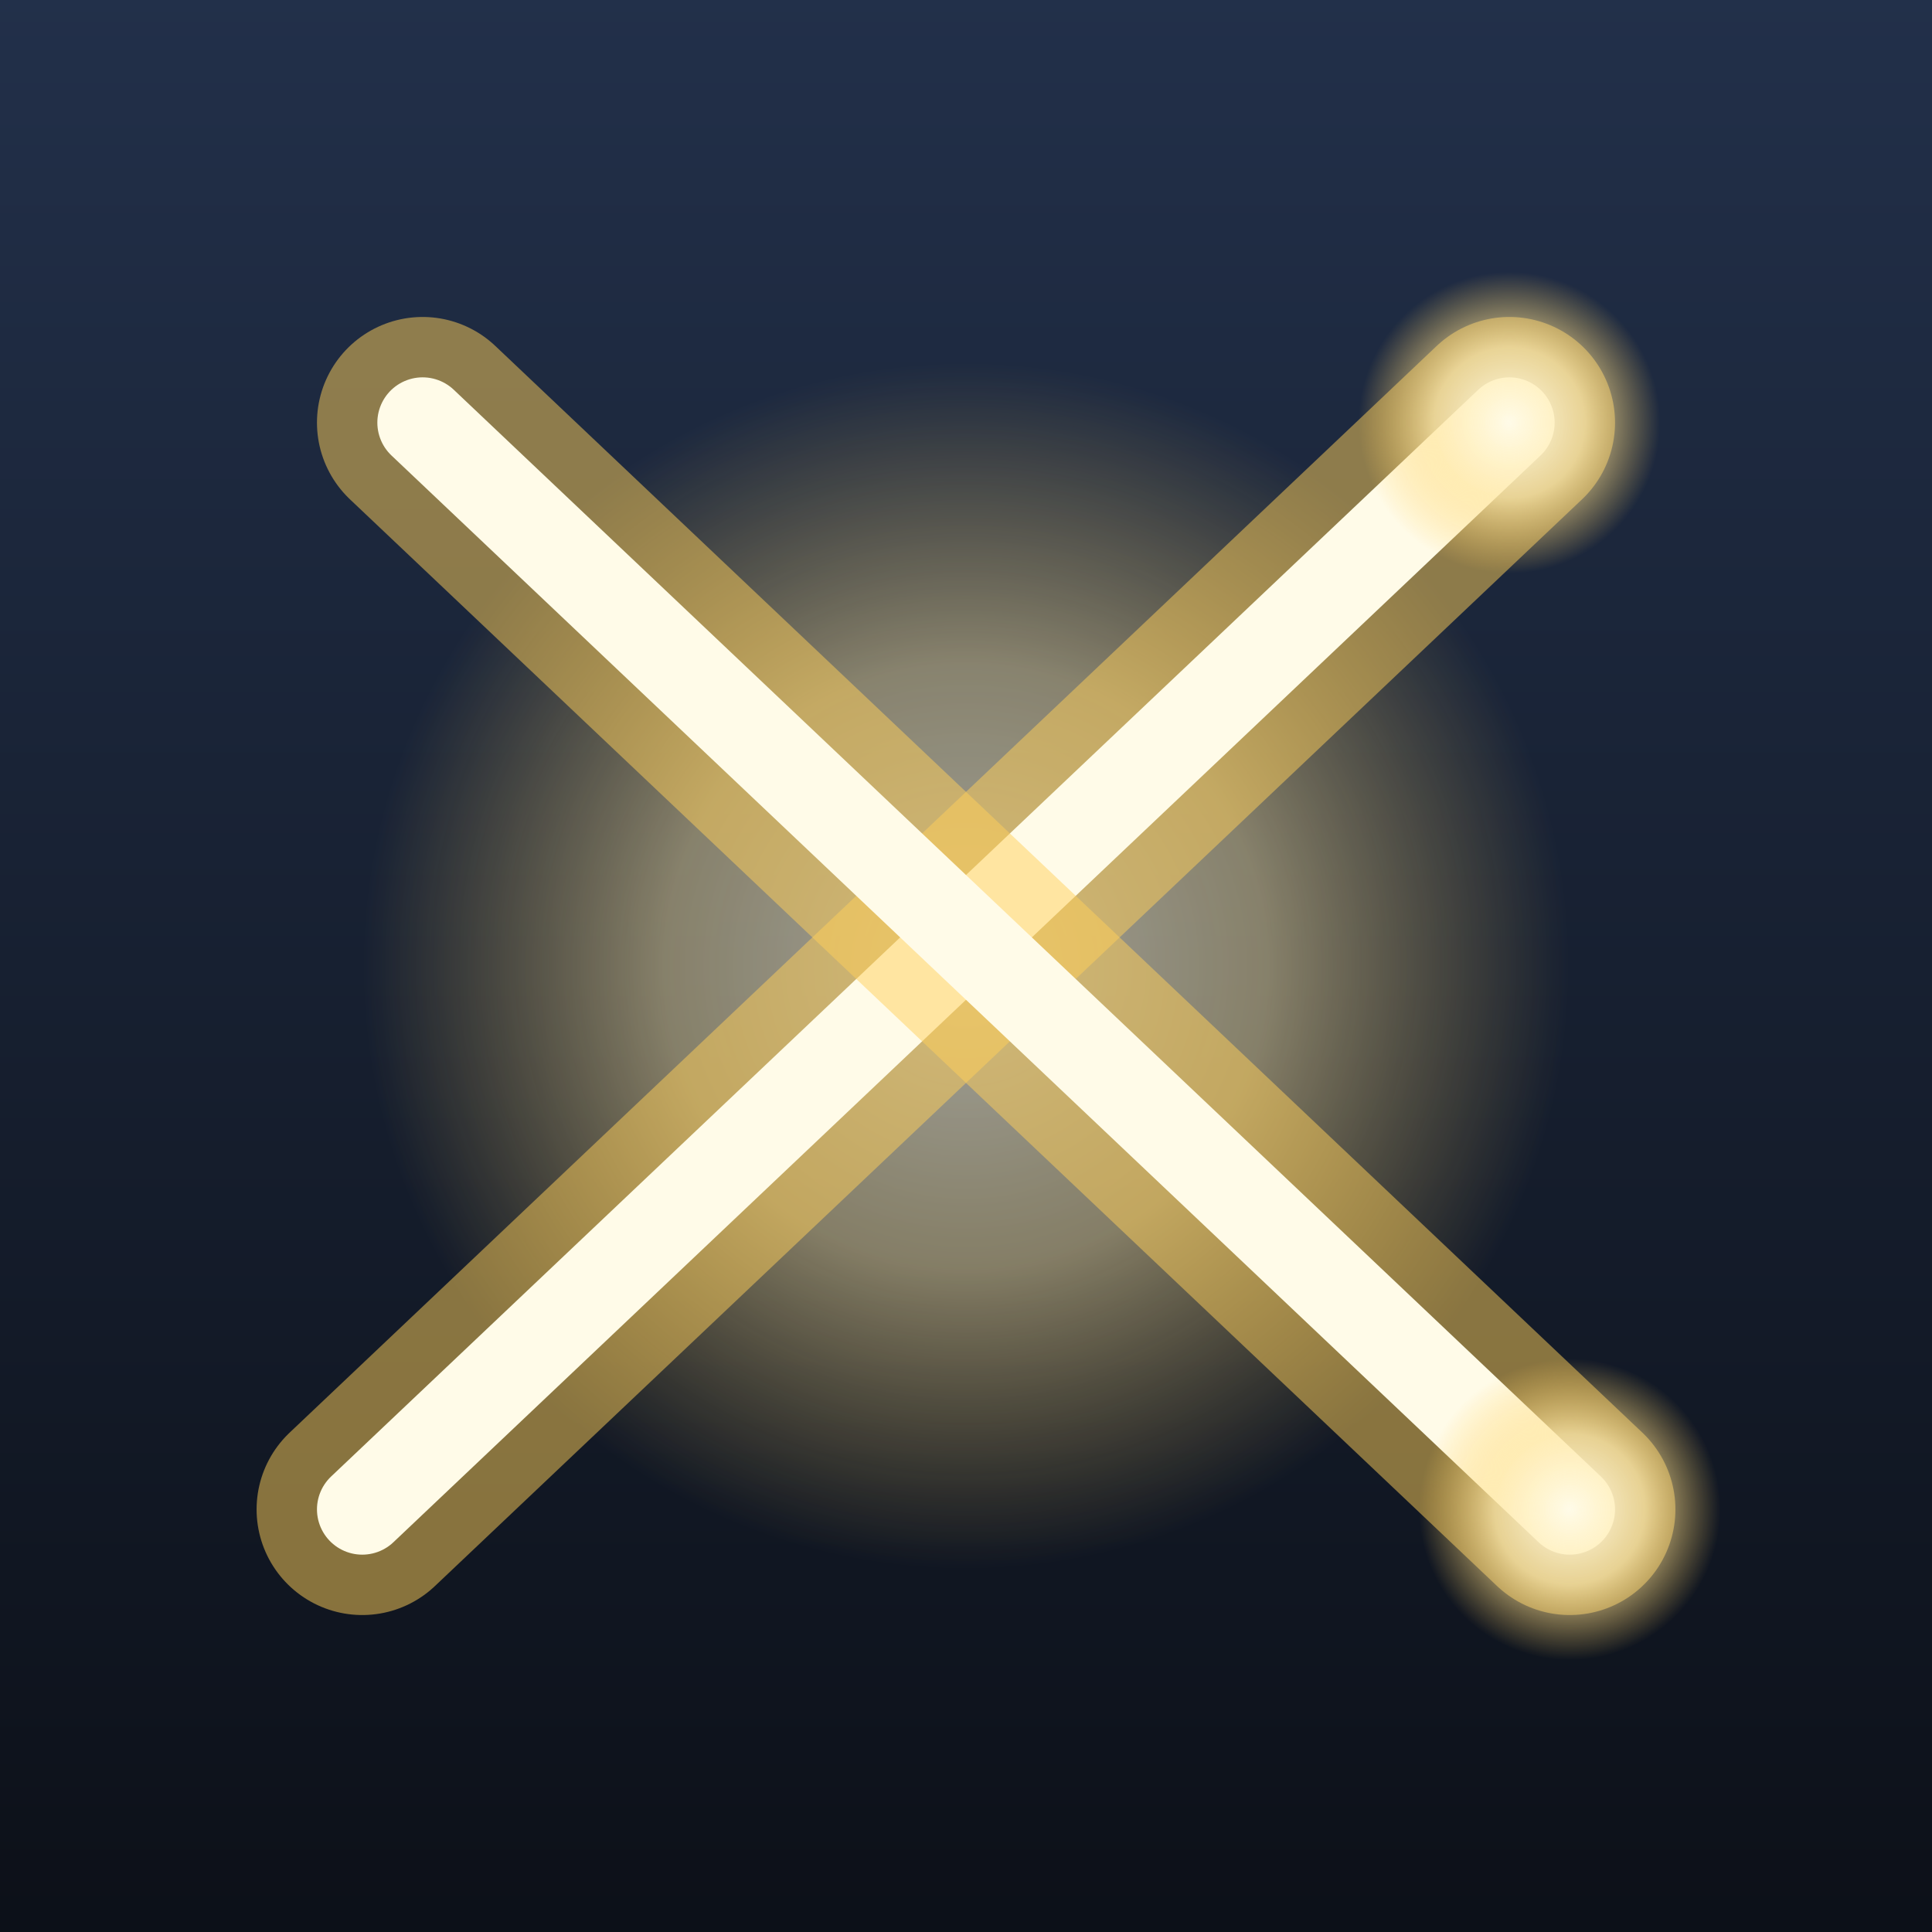
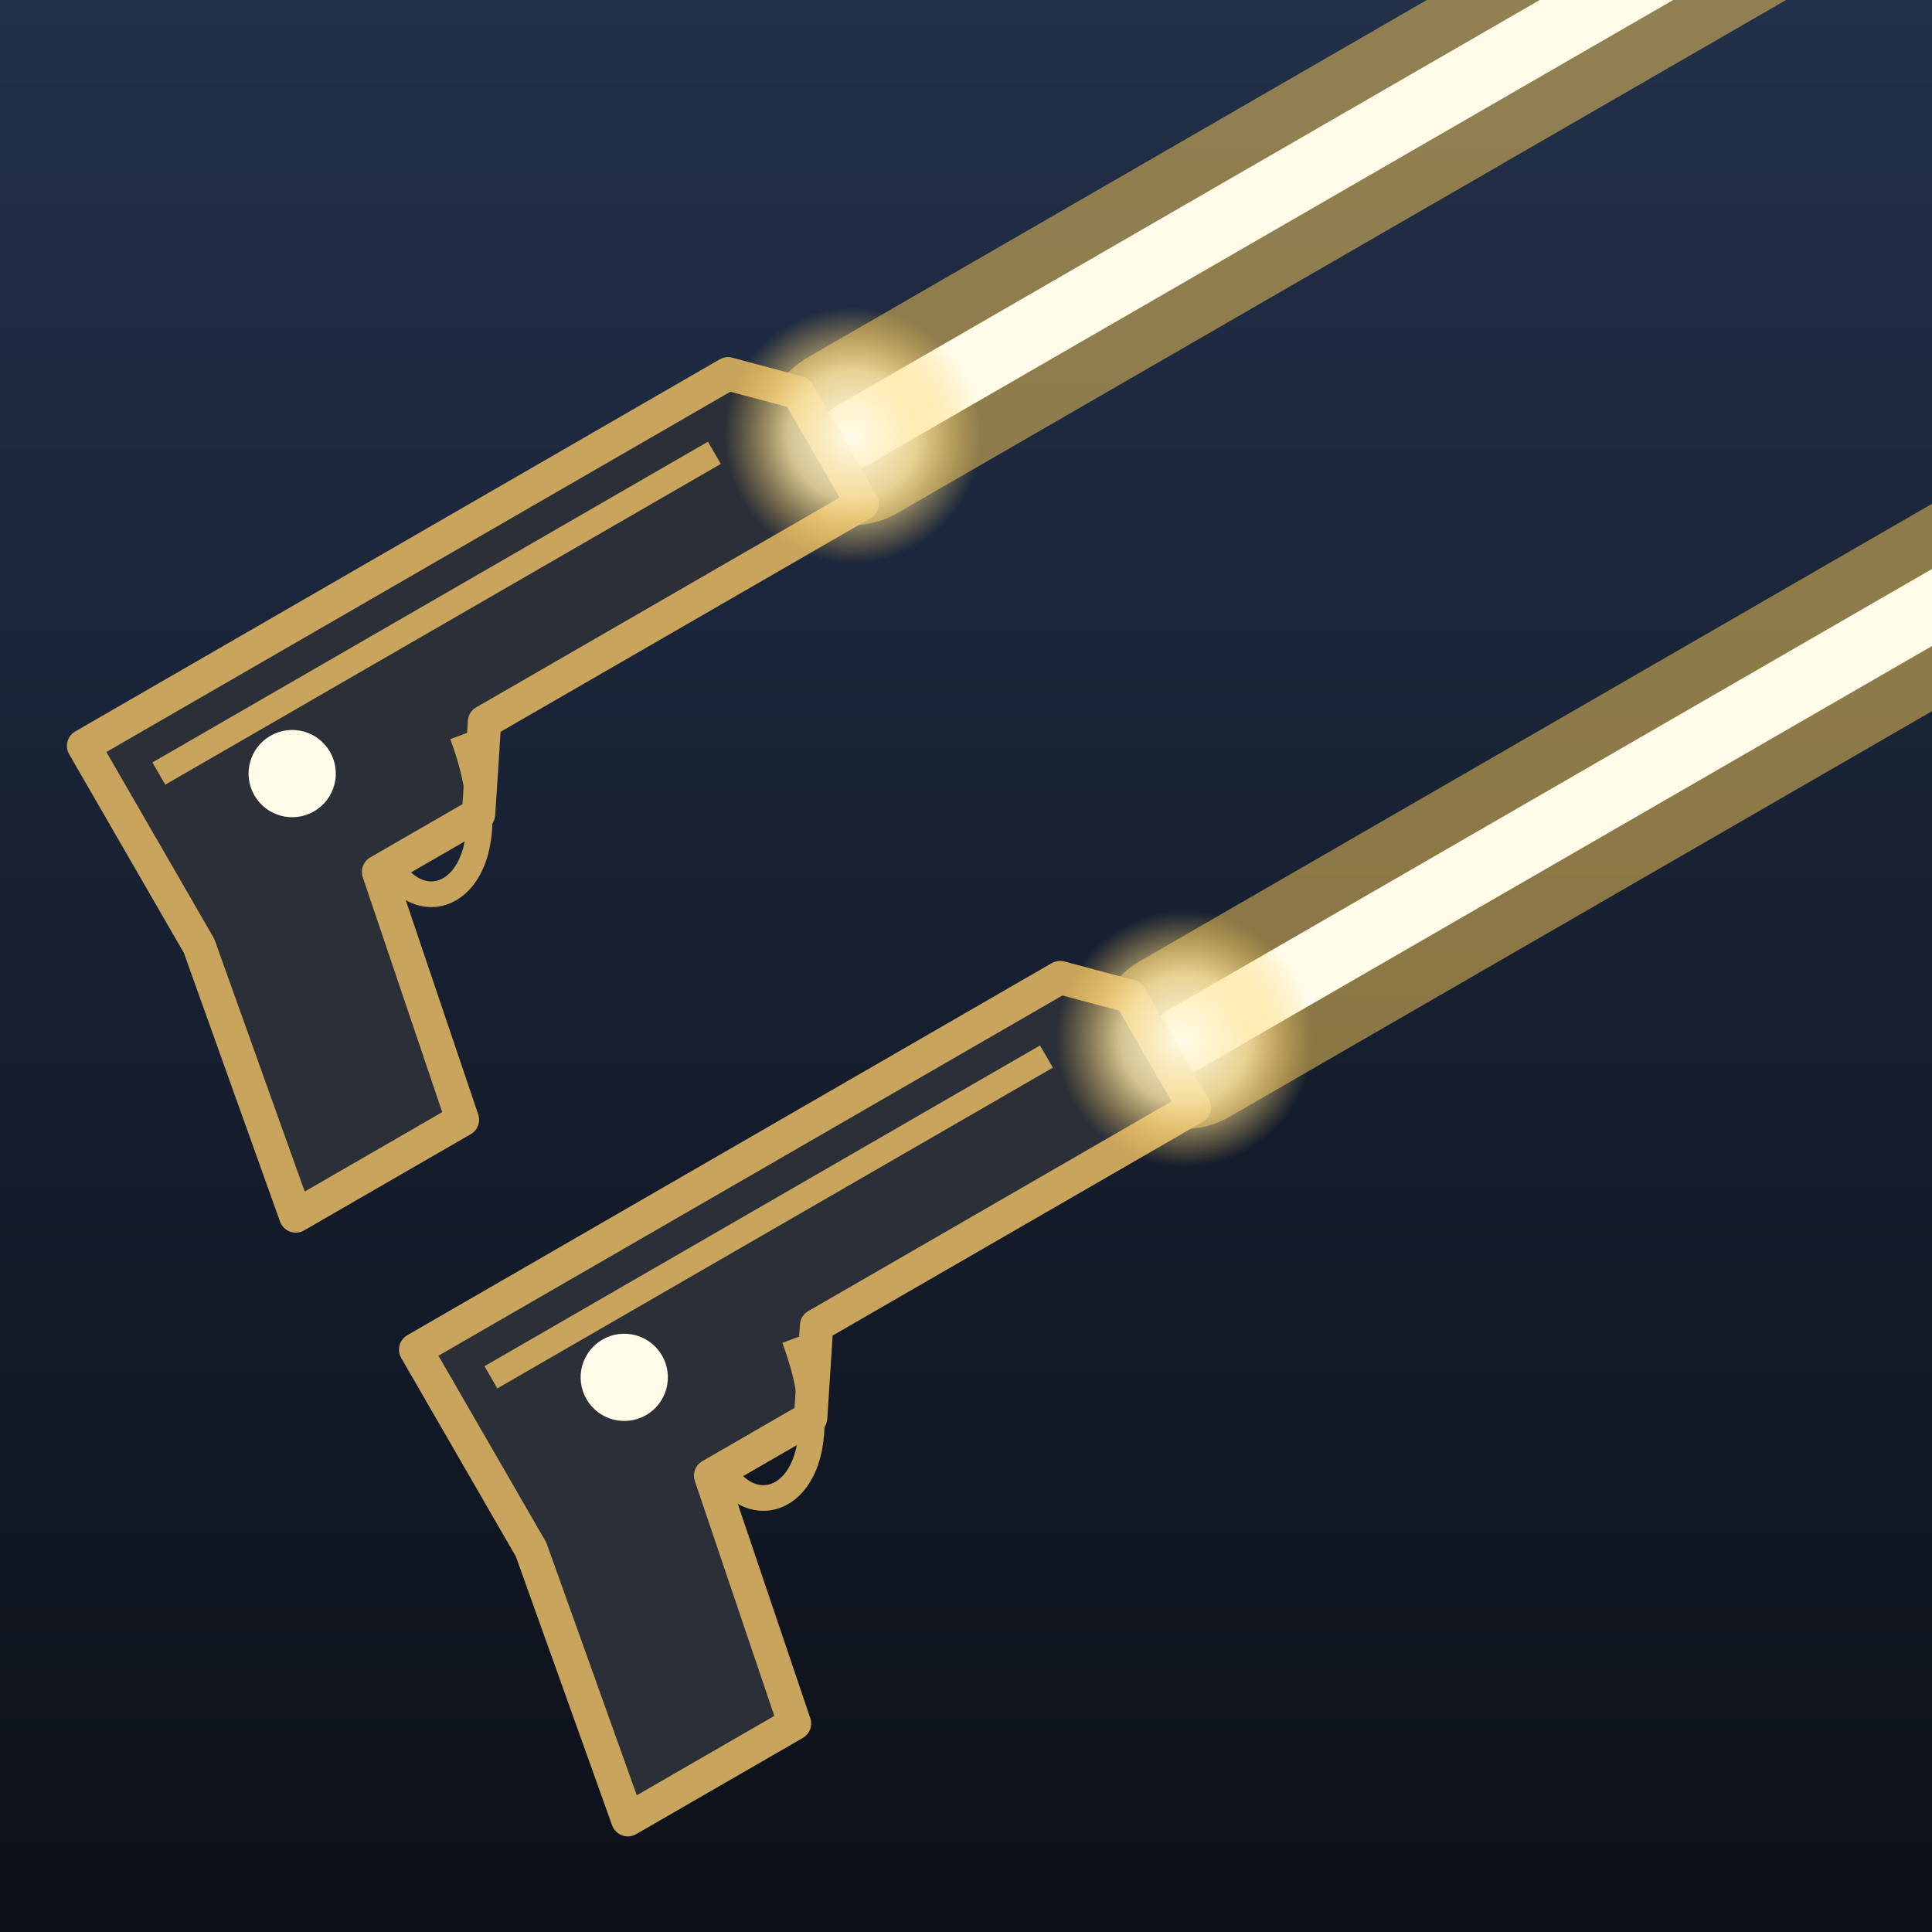
<svg xmlns="http://www.w3.org/2000/svg" width="128" height="128" viewBox="0 0 64 64">
  <defs>
    <linearGradient id="bg" x1="0" y1="0" x2="0" y2="1">
      <stop offset="0" stop-color="#22304a" />
      <stop offset="1" stop-color="#0c1018" />
    </linearGradient>
    <radialGradient id="glow">
      <stop offset="0" stop-color="#fffbe8" />
      <stop offset="0.5" stop-color="#ffe9a8" stop-opacity="0.8" />
      <stop offset="1" stop-color="#ffcf5a" stop-opacity="0" />
    </radialGradient>
+     <g id="gun">
+       <path d="M 27 -1.5 L 80 -1.5" stroke="#ffcf5a" stroke-width="7" stroke-linecap="round" opacity="0.5" />
+       <path d="M 27 -1.5 L 80 -1.5" stroke="#fffbe8" stroke-width="2.6" stroke-linecap="round" />
+       <path d="M -5 -6 L 24 -6 L 26 -4 L 26 1 L 9 1 L 7 4 L 2.5 4 L 0.5 14 L -7 14 L -5 3 Z" fill="#2b2f38" stroke="#c9a45c" stroke-width="1.3" stroke-linejoin="round" />
+       <path d="M -3 -3.6 L 22 -3.6" stroke="#c9a45c" stroke-width="1" />
+       <path d="M 3 4 C 3 7 7 7 8 1" fill="none" stroke="#c9a45c" stroke-width="1" />
+       <circle cx="1.5" cy="-1" r="1.7" fill="#fffbe8" />
+       <circle cx="27" cy="-1.5" r="5" fill="url(#glow)" />
+     </g>
  </defs>
  <rect width="64" height="64" fill="url(#bg)" />
-   <circle cx="32" cy="32" r="20" fill="url(#glow)" opacity="0.6" />
-   <path d="M 12 50 L 50 14" stroke="#ffcf5a" stroke-width="7" stroke-linecap="round" opacity="0.5" />
-   <path d="M 12 50 L 50 14" stroke="#fffbe8" stroke-width="3" stroke-linecap="round" />
-   <path d="M 14 14 L 52 50" stroke="#ffcf5a" stroke-width="7" stroke-linecap="round" opacity="0.5" />
-   <path d="M 14 14 L 52 50" stroke="#fffbe8" stroke-width="3" stroke-linecap="round" />
-   <circle cx="50" cy="14" r="5" fill="url(#glow)" />
-   <circle cx="52" cy="50" r="5" fill="url(#glow)" />
+   <use href="#gun" transform="translate(9 27) rotate(-30) scale(0.85)" />
+   <use href="#gun" transform="translate(20 47) rotate(-30) scale(0.85)" />
</svg>
